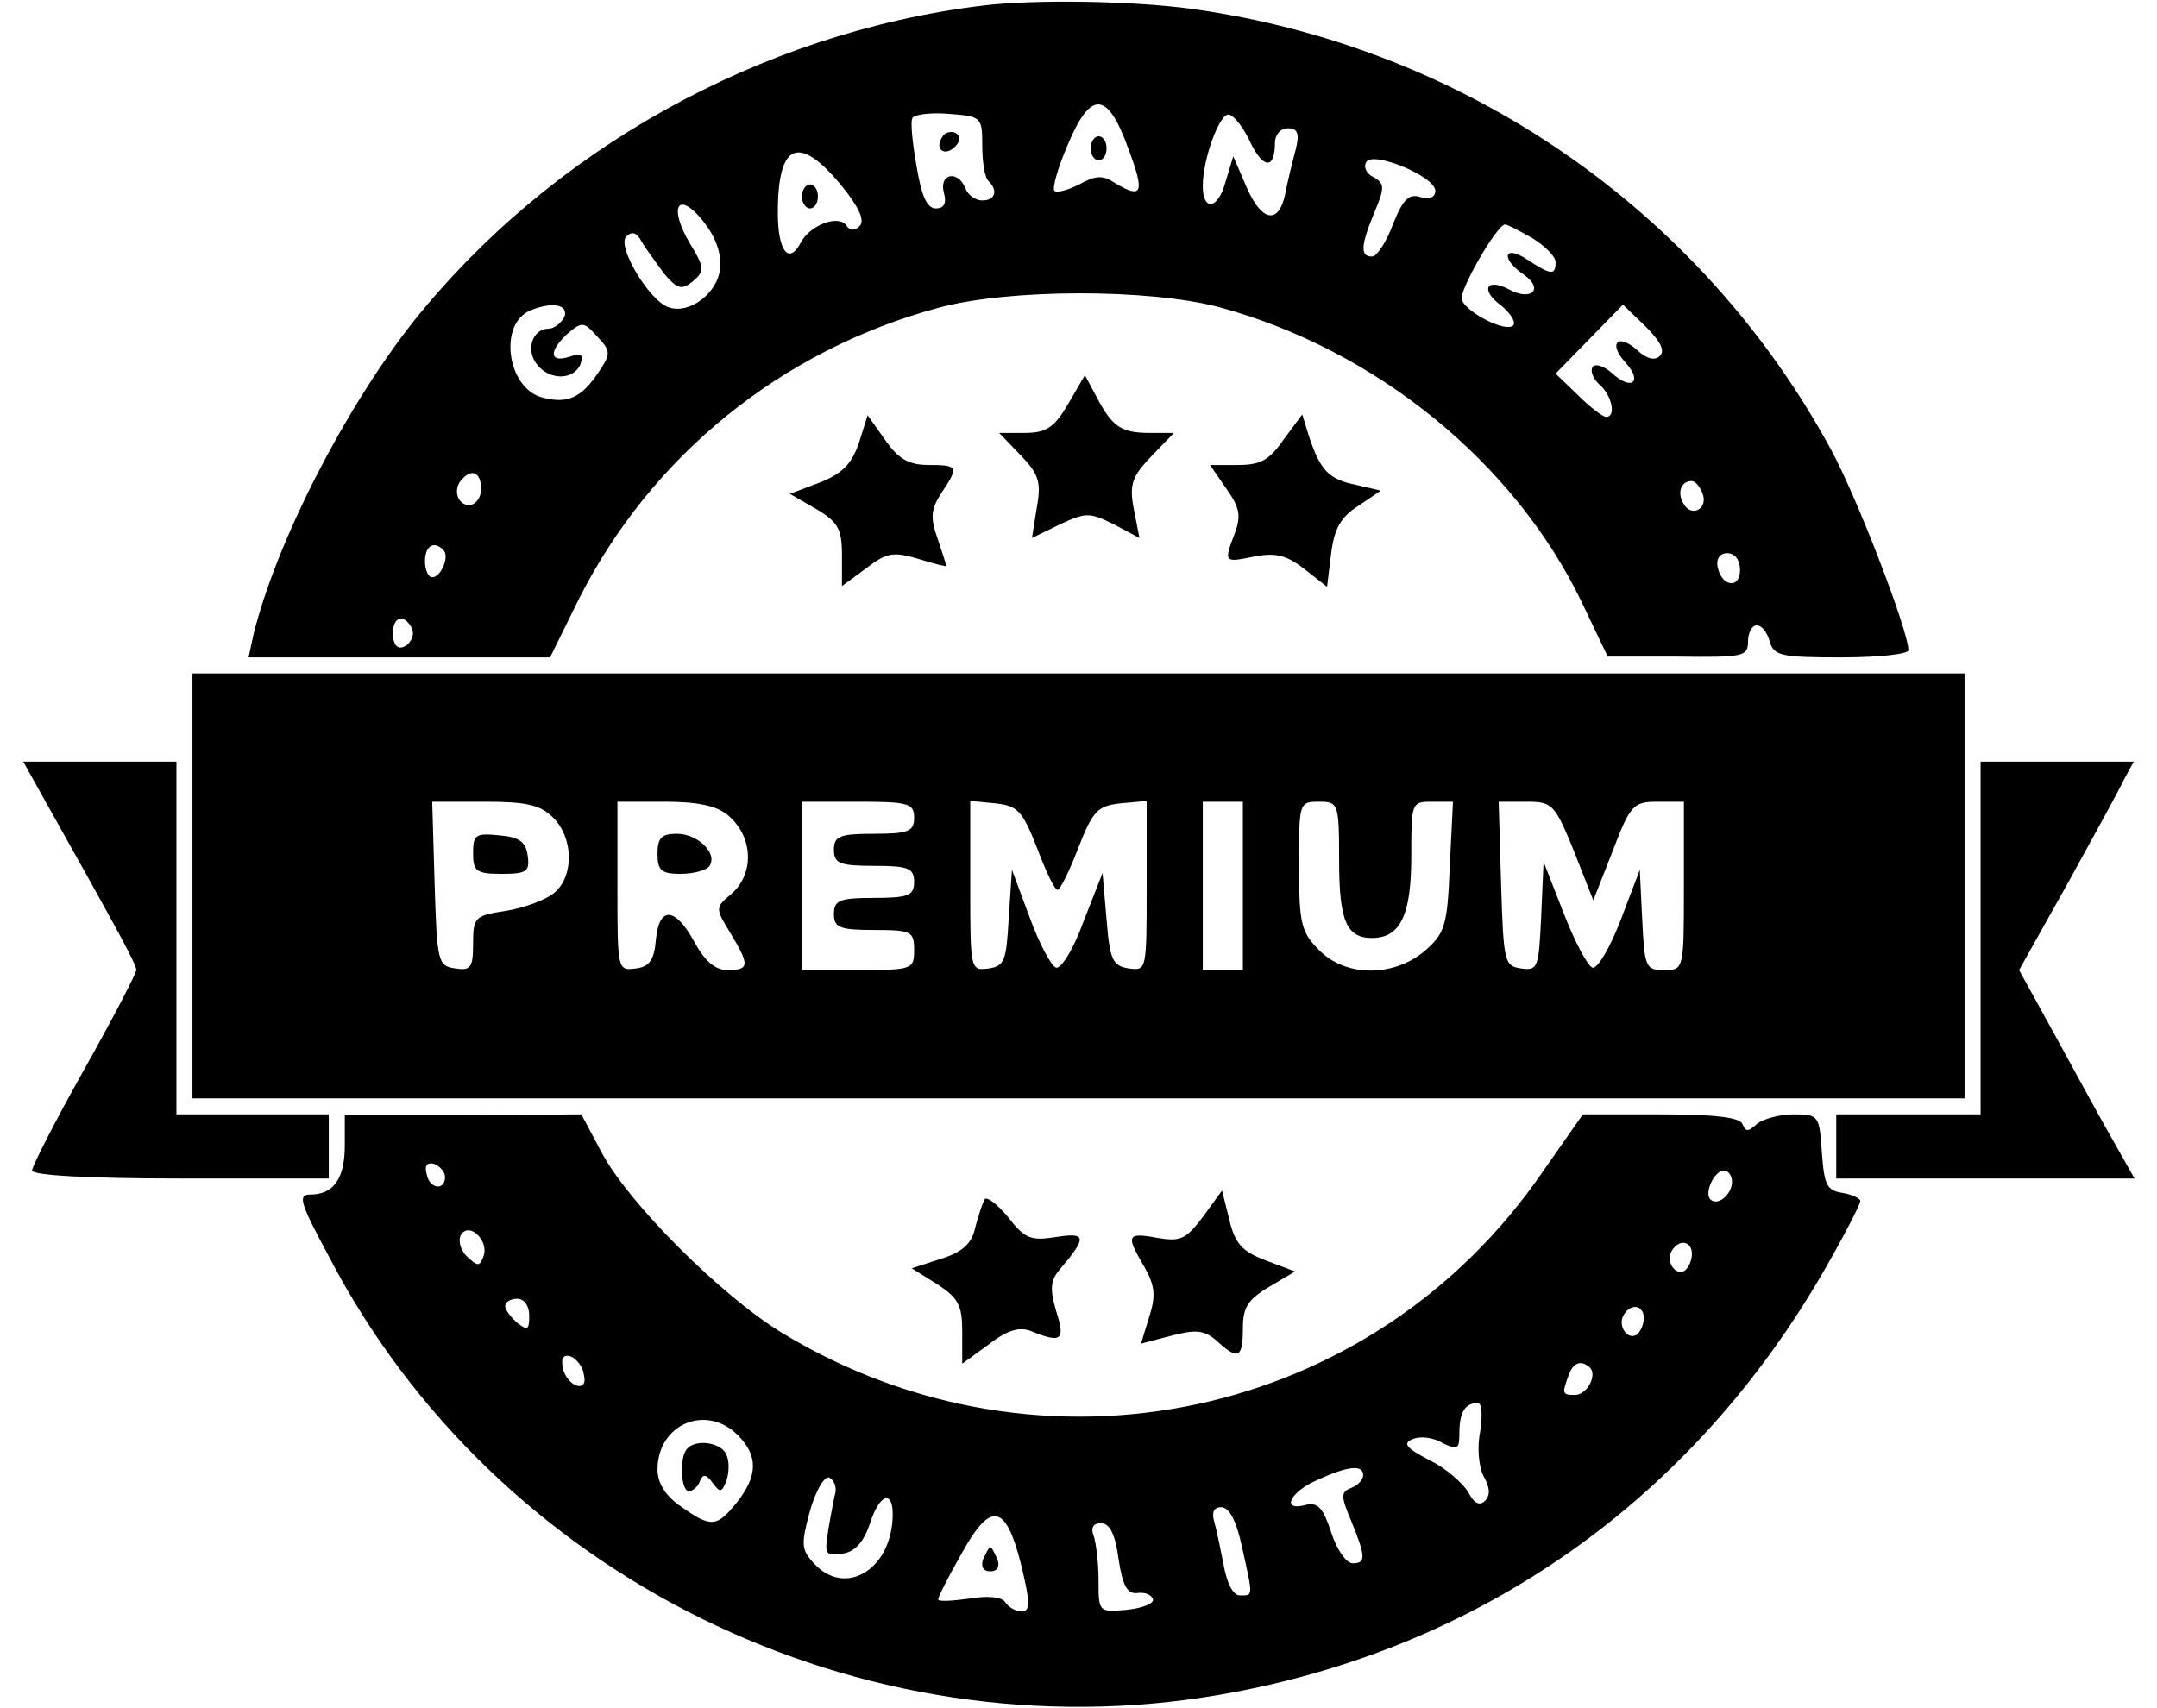
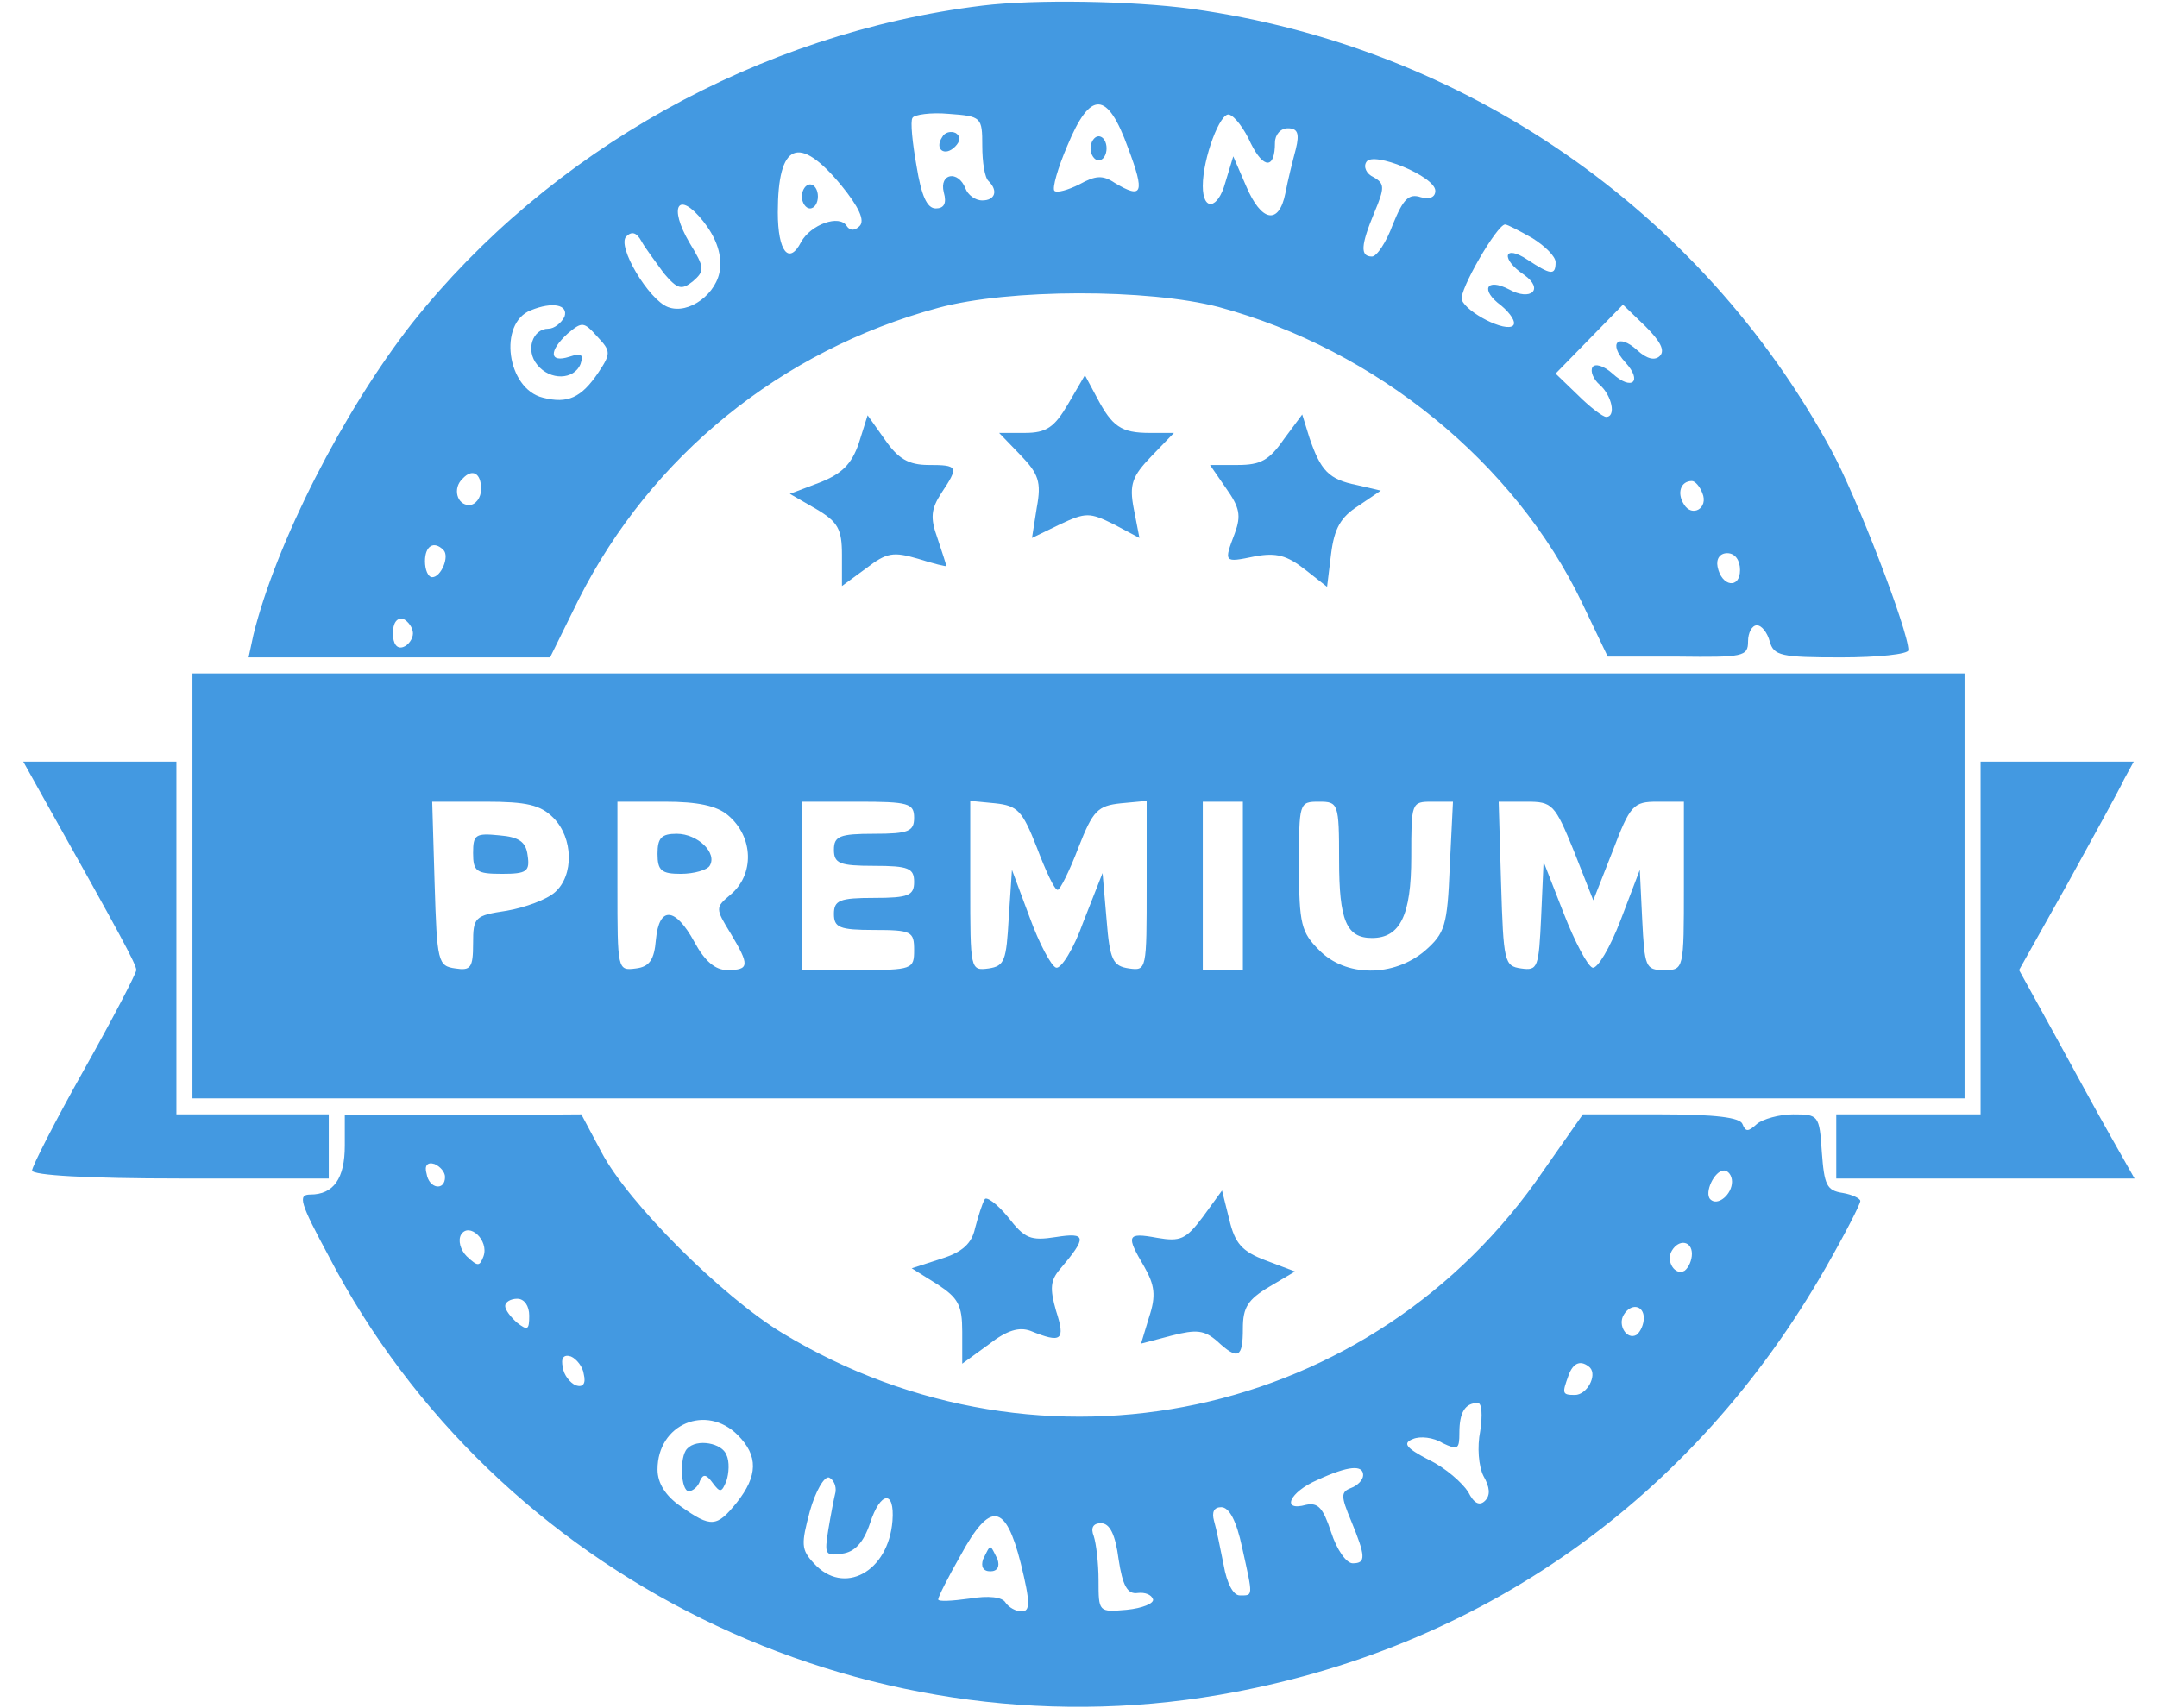
<svg xmlns="http://www.w3.org/2000/svg" version="1.0" width="269pt" height="213pt" viewBox="0 0 269 213" preserveAspectRatio="xMidYMid meet">
-   <g transform="translate(0,213) scale(0.1,-0.1)" fill="#000000" stroke="none">
+   <g transform="translate(0,213) scale(0.1,-0.1)" fill="#4399E1" stroke="none">
    <path d="M1225 2123 c-278 -34 -540 -181 -711 -396 -86 -110 -170 -275 -198 -389 l-6 -28 188 0 188 0 36 73 c90 178 252 310 448 363 88 24 262 24 350 1 196 -53 369 -194 453 -369 l32 -67 88 0 c81 -1 87 0 87 19 0 11 5 20 11 20 6 0 13 -9 16 -20 5 -18 14 -20 89 -20 46 0 84 4 84 9 0 24 -65 193 -97 251 -162 298 -457 502 -797 549 -74 10 -196 12 -261 4z m182 -178 c21 -56 18 -64 -17 -43 -15 10 -24 9 -44 -2 -14 -7 -28 -11 -31 -8 -3 3 4 28 16 56 29 70 50 69 76 -3z m-182 3 c0 -20 3 -40 8 -44 12 -12 8 -24 -8 -24 -9 0 -18 7 -21 15 -9 23 -33 19 -27 -5 4 -14 0 -20 -10 -20 -11 0 -18 16 -24 53 -5 28 -8 56 -5 60 2 4 23 7 45 5 41 -3 42 -4 42 -40z m335 3 c16 -32 30 -32 30 1 0 10 7 18 16 18 12 0 15 -6 10 -26 -4 -15 -10 -39 -13 -55 -8 -40 -30 -36 -49 9 l-16 37 -10 -33 c-9 -33 -28 -36 -28 -4 0 35 22 93 33 89 7 -2 19 -18 27 -36z m-511 -52 c22 -27 30 -44 23 -51 -6 -6 -12 -6 -16 0 -9 15 -45 2 -57 -20 -15 -29 -29 -12 -29 37 0 87 26 98 79 34z m741 -7 c0 -8 -7 -11 -18 -8 -15 5 -22 -2 -35 -34 -8 -22 -20 -40 -26 -40 -15 0 -14 14 3 55 13 31 13 36 -1 44 -9 4 -13 13 -9 19 8 14 86 -18 86 -36z m-892 -97 c-3 -31 -39 -58 -65 -48 -24 9 -64 76 -52 88 7 7 13 5 19 -6 5 -9 18 -26 28 -40 17 -20 22 -21 36 -10 15 13 15 17 -4 48 -27 46 -14 66 17 27 15 -19 23 -39 21 -59z m1013 38 c16 -10 29 -23 29 -30 0 -17 -6 -16 -35 3 -30 20 -34 1 -4 -19 25 -18 8 -33 -19 -18 -29 15 -36 -1 -10 -20 12 -10 19 -21 15 -25 -9 -9 -58 16 -64 32 -4 11 44 94 54 94 3 0 18 -8 34 -17z m-1207 -98 c-4 -8 -13 -15 -20 -15 -20 0 -29 -27 -14 -45 16 -20 46 -19 54 1 4 12 1 14 -14 9 -25 -8 -26 7 -2 29 18 15 20 15 37 -4 17 -18 17 -21 1 -45 -21 -31 -38 -39 -69 -31 -45 11 -56 93 -15 109 27 11 47 7 42 -8z m1366 -49 c-6 -6 -16 -4 -28 7 -24 22 -37 9 -15 -15 22 -24 8 -36 -16 -14 -11 10 -22 13 -25 8 -3 -5 1 -15 9 -22 15 -13 21 -40 8 -40 -4 0 -20 12 -35 27 l-28 27 42 43 42 43 28 -27 c18 -18 25 -30 18 -37z m-1470 -166 c0 -11 -7 -20 -15 -20 -15 0 -21 21 -8 33 12 13 23 7 23 -13z m1523 -5 c8 -19 -13 -31 -23 -14 -9 14 -4 29 10 29 4 0 10 -7 13 -15z m-1570 -71 c8 -8 -3 -34 -14 -34 -5 0 -9 9 -9 20 0 19 11 26 23 14z m1617 -25 c0 -24 -23 -21 -28 4 -2 10 3 17 12 17 10 0 16 -9 16 -21z m-1655 -79 c0 -7 -6 -15 -12 -17 -8 -3 -13 4 -13 17 0 13 5 20 13 18 6 -3 12 -11 12 -18z" />
    <path d="M1360 1945 c0 -8 5 -15 10 -15 6 0 10 7 10 15 0 8 -4 15 -10 15 -5 0 -10 -7 -10 -15z" />
    <path d="M1175 1959 c-10 -15 3 -25 16 -12 7 7 7 13 1 17 -6 3 -14 1 -17 -5z" />
    <path d="M1000 1885 c0 -8 5 -15 10 -15 6 0 10 7 10 15 0 8 -4 15 -10 15 -5 0 -10 -7 -10 -15z" />
    <path d="M1332 1626 c-17 -29 -27 -36 -54 -36 l-32 0 27 -28 c22 -23 26 -33 20 -65 l-6 -38 35 17 c32 15 37 15 67 0 l32 -17 -7 36 c-6 31 -2 41 22 66 l28 29 -30 0 c-36 0 -47 8 -66 44 l-15 28 -21 -36z" />
    <path d="M1071 1577 c-9 -26 -21 -38 -49 -49 l-37 -14 33 -19 c27 -16 32 -25 32 -57 l0 -39 30 22 c26 20 34 21 65 12 19 -6 35 -10 35 -9 0 2 -5 17 -11 35 -9 25 -8 36 5 56 22 33 21 35 -16 35 -25 0 -38 8 -54 31 l-22 31 -11 -35z" />
    <path d="M1601 1582 c-18 -26 -29 -32 -57 -32 l-35 0 20 -29 c17 -24 19 -34 11 -56 -14 -37 -14 -37 25 -29 27 5 40 1 62 -16 l28 -22 5 41 c4 32 12 46 34 60 l28 19 -30 7 c-35 7 -45 18 -59 59 l-9 29 -23 -31z" />
    <path d="M240 1025 l0 -265 1105 0 1105 0 0 265 0 265 -1105 0 -1105 0 0 -265z m450 85 c25 -25 26 -72 2 -93 -10 -9 -37 -19 -60 -23 -40 -6 -42 -8 -42 -41 0 -30 -3 -34 -22 -31 -22 3 -23 8 -26 106 l-3 102 66 0 c52 0 69 -4 85 -20z m218 3 c32 -27 33 -74 3 -99 -19 -16 -19 -17 0 -48 24 -40 24 -46 -4 -46 -15 0 -28 11 -41 35 -24 44 -44 45 -48 3 -2 -25 -8 -34 -25 -36 -23 -3 -23 -2 -23 102 l0 106 59 0 c41 0 65 -5 79 -17z m232 -3 c0 -17 -7 -20 -50 -20 -43 0 -50 -3 -50 -20 0 -17 7 -20 50 -20 43 0 50 -3 50 -20 0 -17 -7 -20 -50 -20 -43 0 -50 -3 -50 -20 0 -17 7 -20 50 -20 47 0 50 -2 50 -25 0 -24 -2 -25 -70 -25 l-70 0 0 105 0 105 70 0 c63 0 70 -2 70 -20z m153 -37 c11 -29 22 -53 26 -53 3 0 15 24 26 53 18 46 24 52 53 55 l32 3 0 -106 c0 -105 0 -106 -22 -103 -20 3 -24 10 -28 61 l-5 58 -24 -61 c-12 -34 -28 -59 -34 -57 -6 2 -21 30 -33 63 l-22 59 -4 -60 c-3 -53 -5 -60 -25 -63 -23 -3 -23 -2 -23 103 l0 106 31 -3 c28 -3 34 -9 52 -55z m257 -48 l0 -105 -25 0 -25 0 0 105 0 105 25 0 25 0 0 -105z m120 32 c0 -75 9 -97 41 -97 35 0 49 28 49 101 0 68 0 69 26 69 l26 0 -4 -81 c-3 -74 -6 -83 -31 -105 -39 -33 -99 -33 -132 1 -22 22 -25 32 -25 105 0 79 0 80 25 80 24 0 25 -2 25 -73z m293 11 l24 -61 24 61 c22 58 26 62 56 62 l33 0 0 -105 c0 -105 0 -105 -25 -105 -23 0 -24 4 -27 63 l-3 62 -24 -63 c-13 -34 -29 -61 -35 -59 -6 2 -22 32 -36 68 l-25 64 -3 -68 c-3 -64 -4 -68 -25 -65 -21 3 -22 8 -25 106 l-3 102 35 0 c32 0 35 -3 59 -62z" />
    <path d="M590 1066 c0 -23 4 -26 36 -26 31 0 35 3 32 23 -2 17 -11 23 -35 25 -30 3 -33 1 -33 -22z" />
    <path d="M820 1065 c0 -21 5 -25 29 -25 17 0 33 5 36 10 10 16 -15 40 -41 40 -19 0 -24 -5 -24 -25z" />
    <path d="M58 1128 c92 -164 112 -201 112 -208 0 -4 -29 -60 -65 -124 -36 -64 -65 -121 -65 -126 0 -6 69 -10 185 -10 l185 0 0 40 0 40 -95 0 -95 0 0 220 0 220 -96 0 -95 0 29 -52z" />
    <path d="M2470 960 l0 -220 -90 0 -90 0 0 -40 0 -40 186 0 186 0 -30 53 c-16 28 -48 87 -71 129 l-43 78 60 107 c33 60 65 118 71 131 l12 22 -96 0 -95 0 0 -220z" />
    <path d="M430 701 c0 -41 -14 -61 -43 -61 -16 0 -13 -10 23 -77 208 -400 664 -624 1111 -547 325 56 591 244 756 533 24 42 43 79 43 83 0 3 -10 8 -22 10 -20 3 -23 10 -26 51 -3 46 -4 47 -36 47 -17 0 -38 -6 -45 -12 -11 -10 -14 -10 -18 0 -3 8 -33 12 -102 12 l-97 0 -49 -70 c-212 -311 -625 -399 -949 -203 -76 46 -193 163 -226 226 l-25 47 -147 -1 -148 0 0 -38z m125 -39 c0 -18 -20 -15 -23 4 -3 10 1 15 10 12 7 -3 13 -10 13 -16z m1605 -6 c0 -16 -18 -31 -27 -22 -8 8 5 36 17 36 5 0 10 -6 10 -14z m-1557 -93 c-5 -13 -7 -13 -21 0 -8 8 -11 20 -7 27 10 16 35 -7 28 -27z m1507 3 c0 -8 -4 -17 -9 -21 -12 -7 -24 12 -16 25 9 15 25 12 25 -4z m-1450 -77 c0 -18 -2 -19 -15 -9 -8 7 -15 16 -15 21 0 5 7 9 15 9 9 0 15 -9 15 -21z m1390 -3 c0 -8 -4 -17 -9 -21 -12 -7 -24 12 -16 25 9 15 25 12 25 -4z m-1322 -70 c3 -12 -1 -17 -10 -14 -7 3 -15 13 -16 22 -3 12 1 17 10 14 7 -3 15 -13 16 -22z m1255 8 c9 -10 -4 -34 -19 -34 -16 0 -16 2 -8 24 6 17 16 20 27 10z m-137 -79 c-4 -20 -2 -44 4 -56 8 -14 9 -24 2 -31 -7 -7 -14 -3 -21 11 -7 11 -28 30 -49 40 -29 15 -33 21 -20 26 9 4 26 2 37 -5 19 -9 21 -8 21 13 0 25 7 37 23 37 5 0 6 -15 3 -35z m-926 -5 c26 -26 25 -51 -1 -84 -25 -31 -32 -32 -70 -5 -19 13 -29 29 -29 46 0 57 61 82 100 43z m780 -50 c0 -6 -7 -13 -15 -16 -13 -5 -13 -10 0 -41 18 -44 19 -53 2 -53 -8 0 -20 17 -27 39 -10 30 -16 37 -31 34 -32 -9 -21 16 14 31 39 18 57 19 57 6z m-658 -21 c-2 -8 -6 -29 -9 -47 -5 -31 -4 -33 17 -30 16 2 27 14 35 38 13 40 31 42 28 3 -5 -64 -61 -94 -98 -53 -16 17 -16 24 -5 65 7 25 18 44 24 42 6 -3 9 -11 8 -18z m507 -69 c14 -63 14 -60 -3 -60 -8 0 -16 15 -20 38 -4 20 -9 45 -12 55 -3 11 0 17 9 17 10 0 19 -17 26 -50z m-276 -20 c12 -49 12 -60 1 -60 -7 0 -16 5 -20 11 -4 7 -21 9 -45 5 -22 -3 -39 -4 -39 -1 0 3 12 27 28 55 37 68 56 65 75 -10z m122 5 c5 -33 11 -44 24 -42 9 1 17 -2 19 -8 1 -5 -13 -11 -33 -13 -35 -3 -35 -3 -35 37 0 21 -3 46 -6 55 -4 10 -1 16 9 16 11 0 18 -14 22 -45z" />
    <path d="M857 323 c-10 -10 -8 -53 2 -53 5 0 12 6 14 13 4 9 8 8 16 -3 9 -12 11 -12 17 3 3 9 4 24 0 32 -5 15 -37 21 -49 8z" />
    <path d="M1226 185 c-3 -9 0 -15 9 -15 9 0 12 6 9 15 -4 8 -7 15 -9 15 -2 0 -5 -7 -9 -15z" />
    <path d="M1228 634 c-3 -5 -8 -21 -12 -36 -4 -19 -16 -30 -42 -38 l-37 -12 32 -20 c26 -17 31 -26 31 -59 l0 -40 33 24 c23 18 38 22 52 17 39 -16 44 -12 32 25 -8 28 -7 38 5 52 34 40 33 46 -5 40 -32 -5 -39 -2 -60 25 -14 17 -27 26 -29 22z" />
    <path d="M1500 612 c-21 -28 -28 -31 -57 -26 -38 7 -39 3 -16 -36 13 -23 15 -36 6 -63 l-10 -33 38 10 c31 8 41 7 57 -7 26 -24 32 -21 32 16 0 26 6 36 33 52 l32 19 -37 14 c-29 11 -38 21 -45 51 l-9 36 -24 -33z" />
  </g>
</svg>
